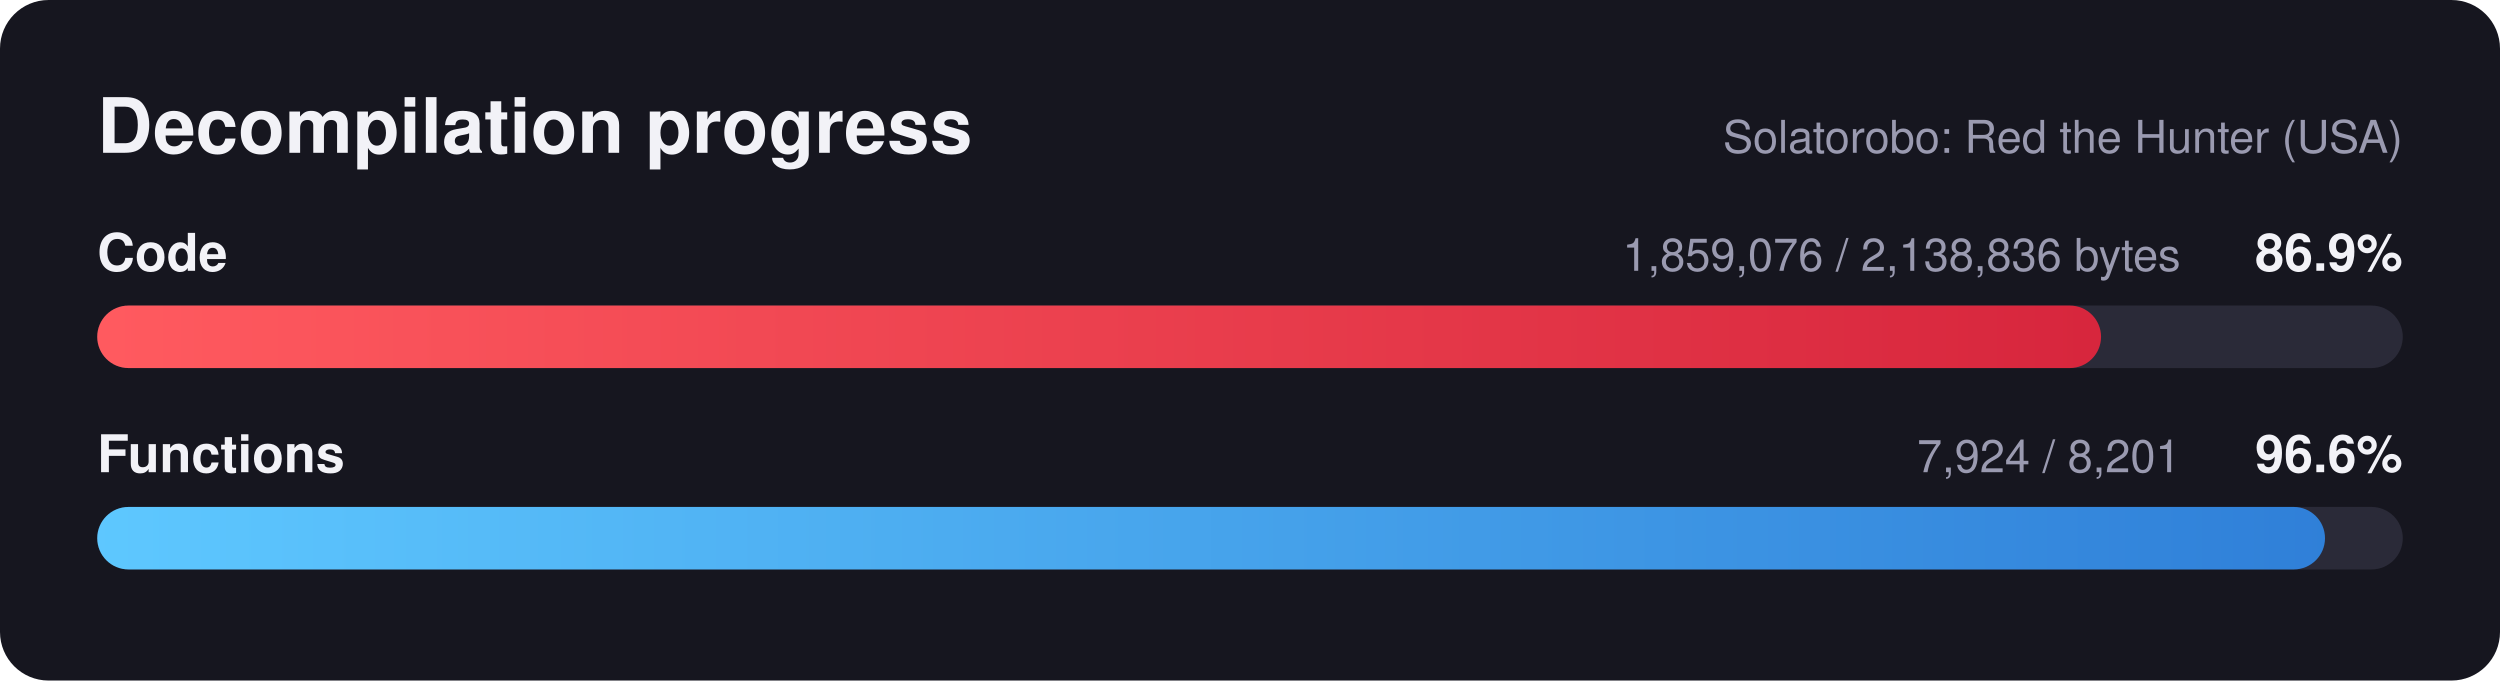
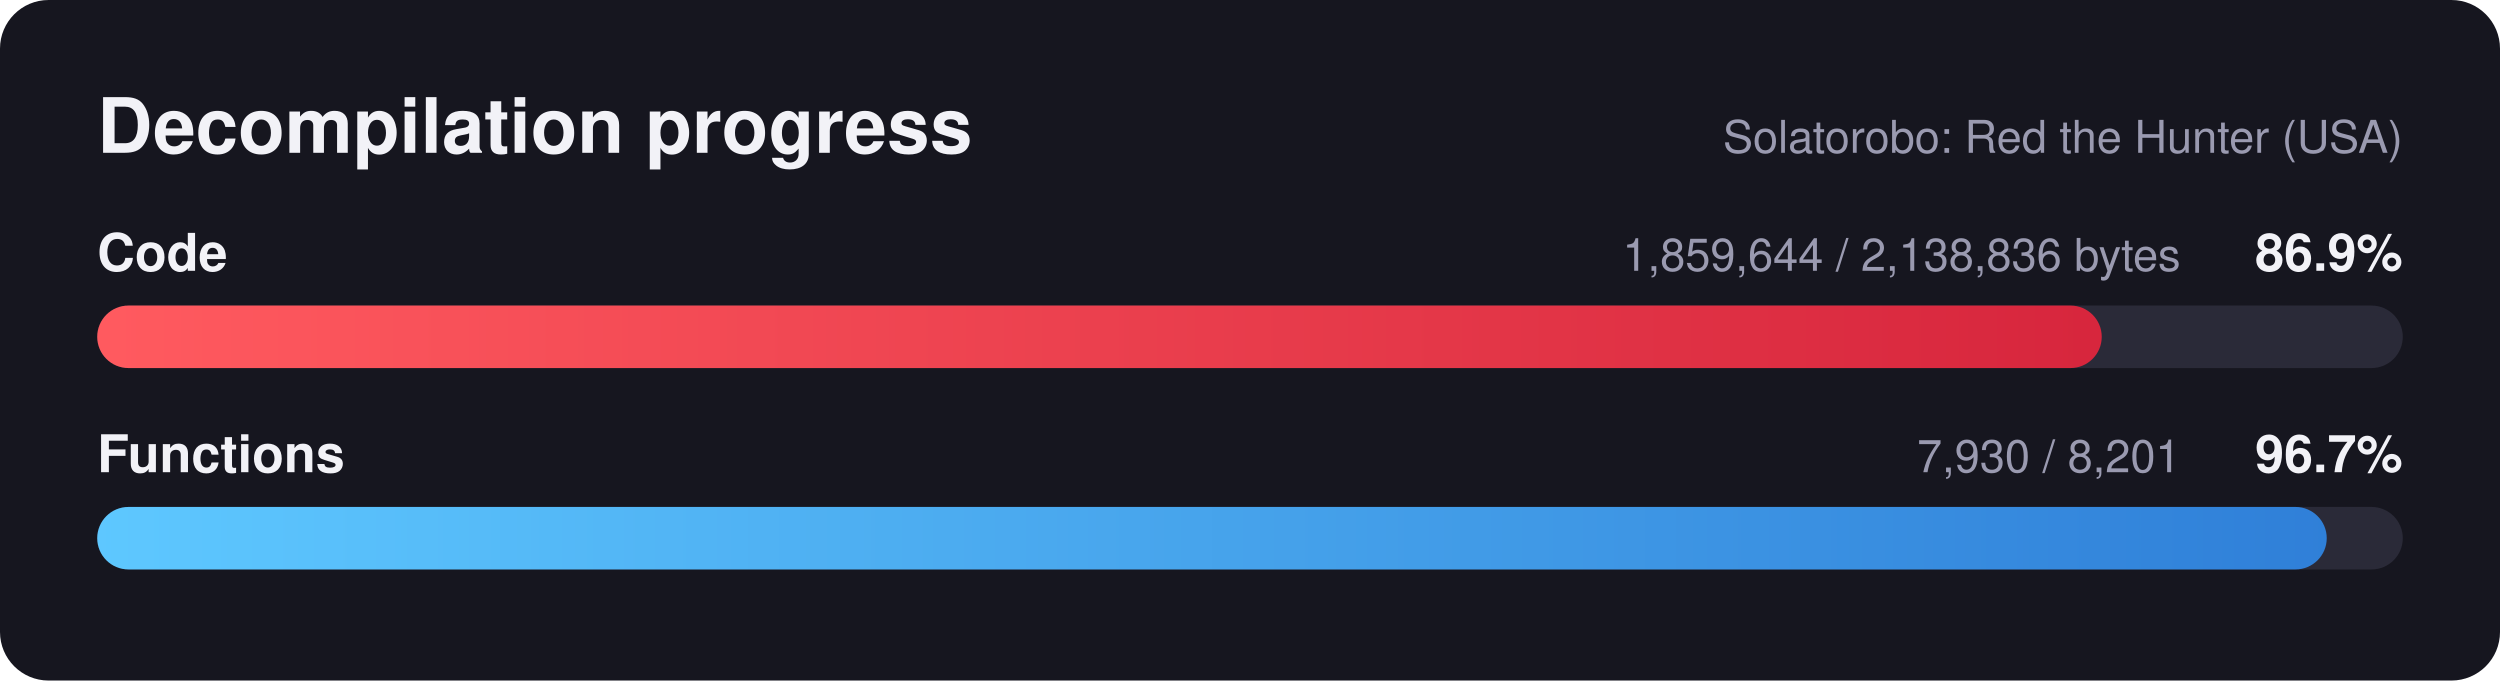
<svg xmlns="http://www.w3.org/2000/svg" width="720" height="196" viewBox="0 0 720 196" font-family="Segoe UI, Helvetica, Arial, sans-serif">
  <defs>
    <linearGradient id="red" x1="0" x2="1" y1="0" y2="0">
      <stop offset="0" stop-color="#ff5a5f" />
      <stop offset="1" stop-color="#d7263d" />
    </linearGradient>
    <linearGradient id="blue" x1="0" x2="1" y1="0" y2="0">
      <stop offset="0" stop-color="#5ec8ff" />
      <stop offset="1" stop-color="#2f7fd8" />
    </linearGradient>
  </defs>
  <rect width="720" height="196" rx="14" fill="#16161f" />
  <text x="28" y="44" fill="#f2f2f7" font-size="22" font-weight="700">Decompilation progress</text>
  <text x="692" y="44" fill="#9a9ab0" font-size="13" text-anchor="end">Solatorobo: Red the Hunter (USA)</text>
  <text x="28" y="78" fill="#f2f2f7" font-size="15" font-weight="600">Code</text>
  <text x="692" y="78" fill="#f2f2f7" font-size="15" font-weight="700" text-anchor="end">86.9%</text>
-   <text x="628" y="78" fill="#9a9ab0" font-size="13" text-anchor="end">1,859,076 / 2,138,836 bytes</text>
+   <text x="628" y="78" fill="#9a9ab0" font-size="13" text-anchor="end">1,859,644 / 2,138,836 bytes</text>
  <rect x="28" y="88" width="664" height="18" rx="9.0" fill="#2a2a38" />
-   <rect x="28" y="88" width="577.1" height="18" rx="9.0" fill="url(#red)" />
+   <rect x="28" y="88" width="577.3" height="18" rx="9.0" fill="url(#red)" />
  <text x="28" y="136" fill="#f2f2f7" font-size="15" font-weight="600">Functions</text>
-   <text x="692" y="136" fill="#f2f2f7" font-size="15" font-weight="700" text-anchor="end">96.6%</text>
-   <text x="628" y="136" fill="#9a9ab0" font-size="13" text-anchor="end">7,924 / 8,201</text>
+   <text x="692" y="136" fill="#f2f2f7" font-size="15" font-weight="700" text-anchor="end">96.7%</text>
+   <text x="628" y="136" fill="#9a9ab0" font-size="13" text-anchor="end">7,930 / 8,201</text>
  <rect x="28" y="146" width="664" height="18" rx="9.0" fill="#2a2a38" />
-   <rect x="28" y="146" width="641.6" height="18" rx="9.0" fill="url(#blue)" />
+   <rect x="28" y="146" width="642.1" height="18" rx="9.0" fill="url(#blue)" />
</svg>
